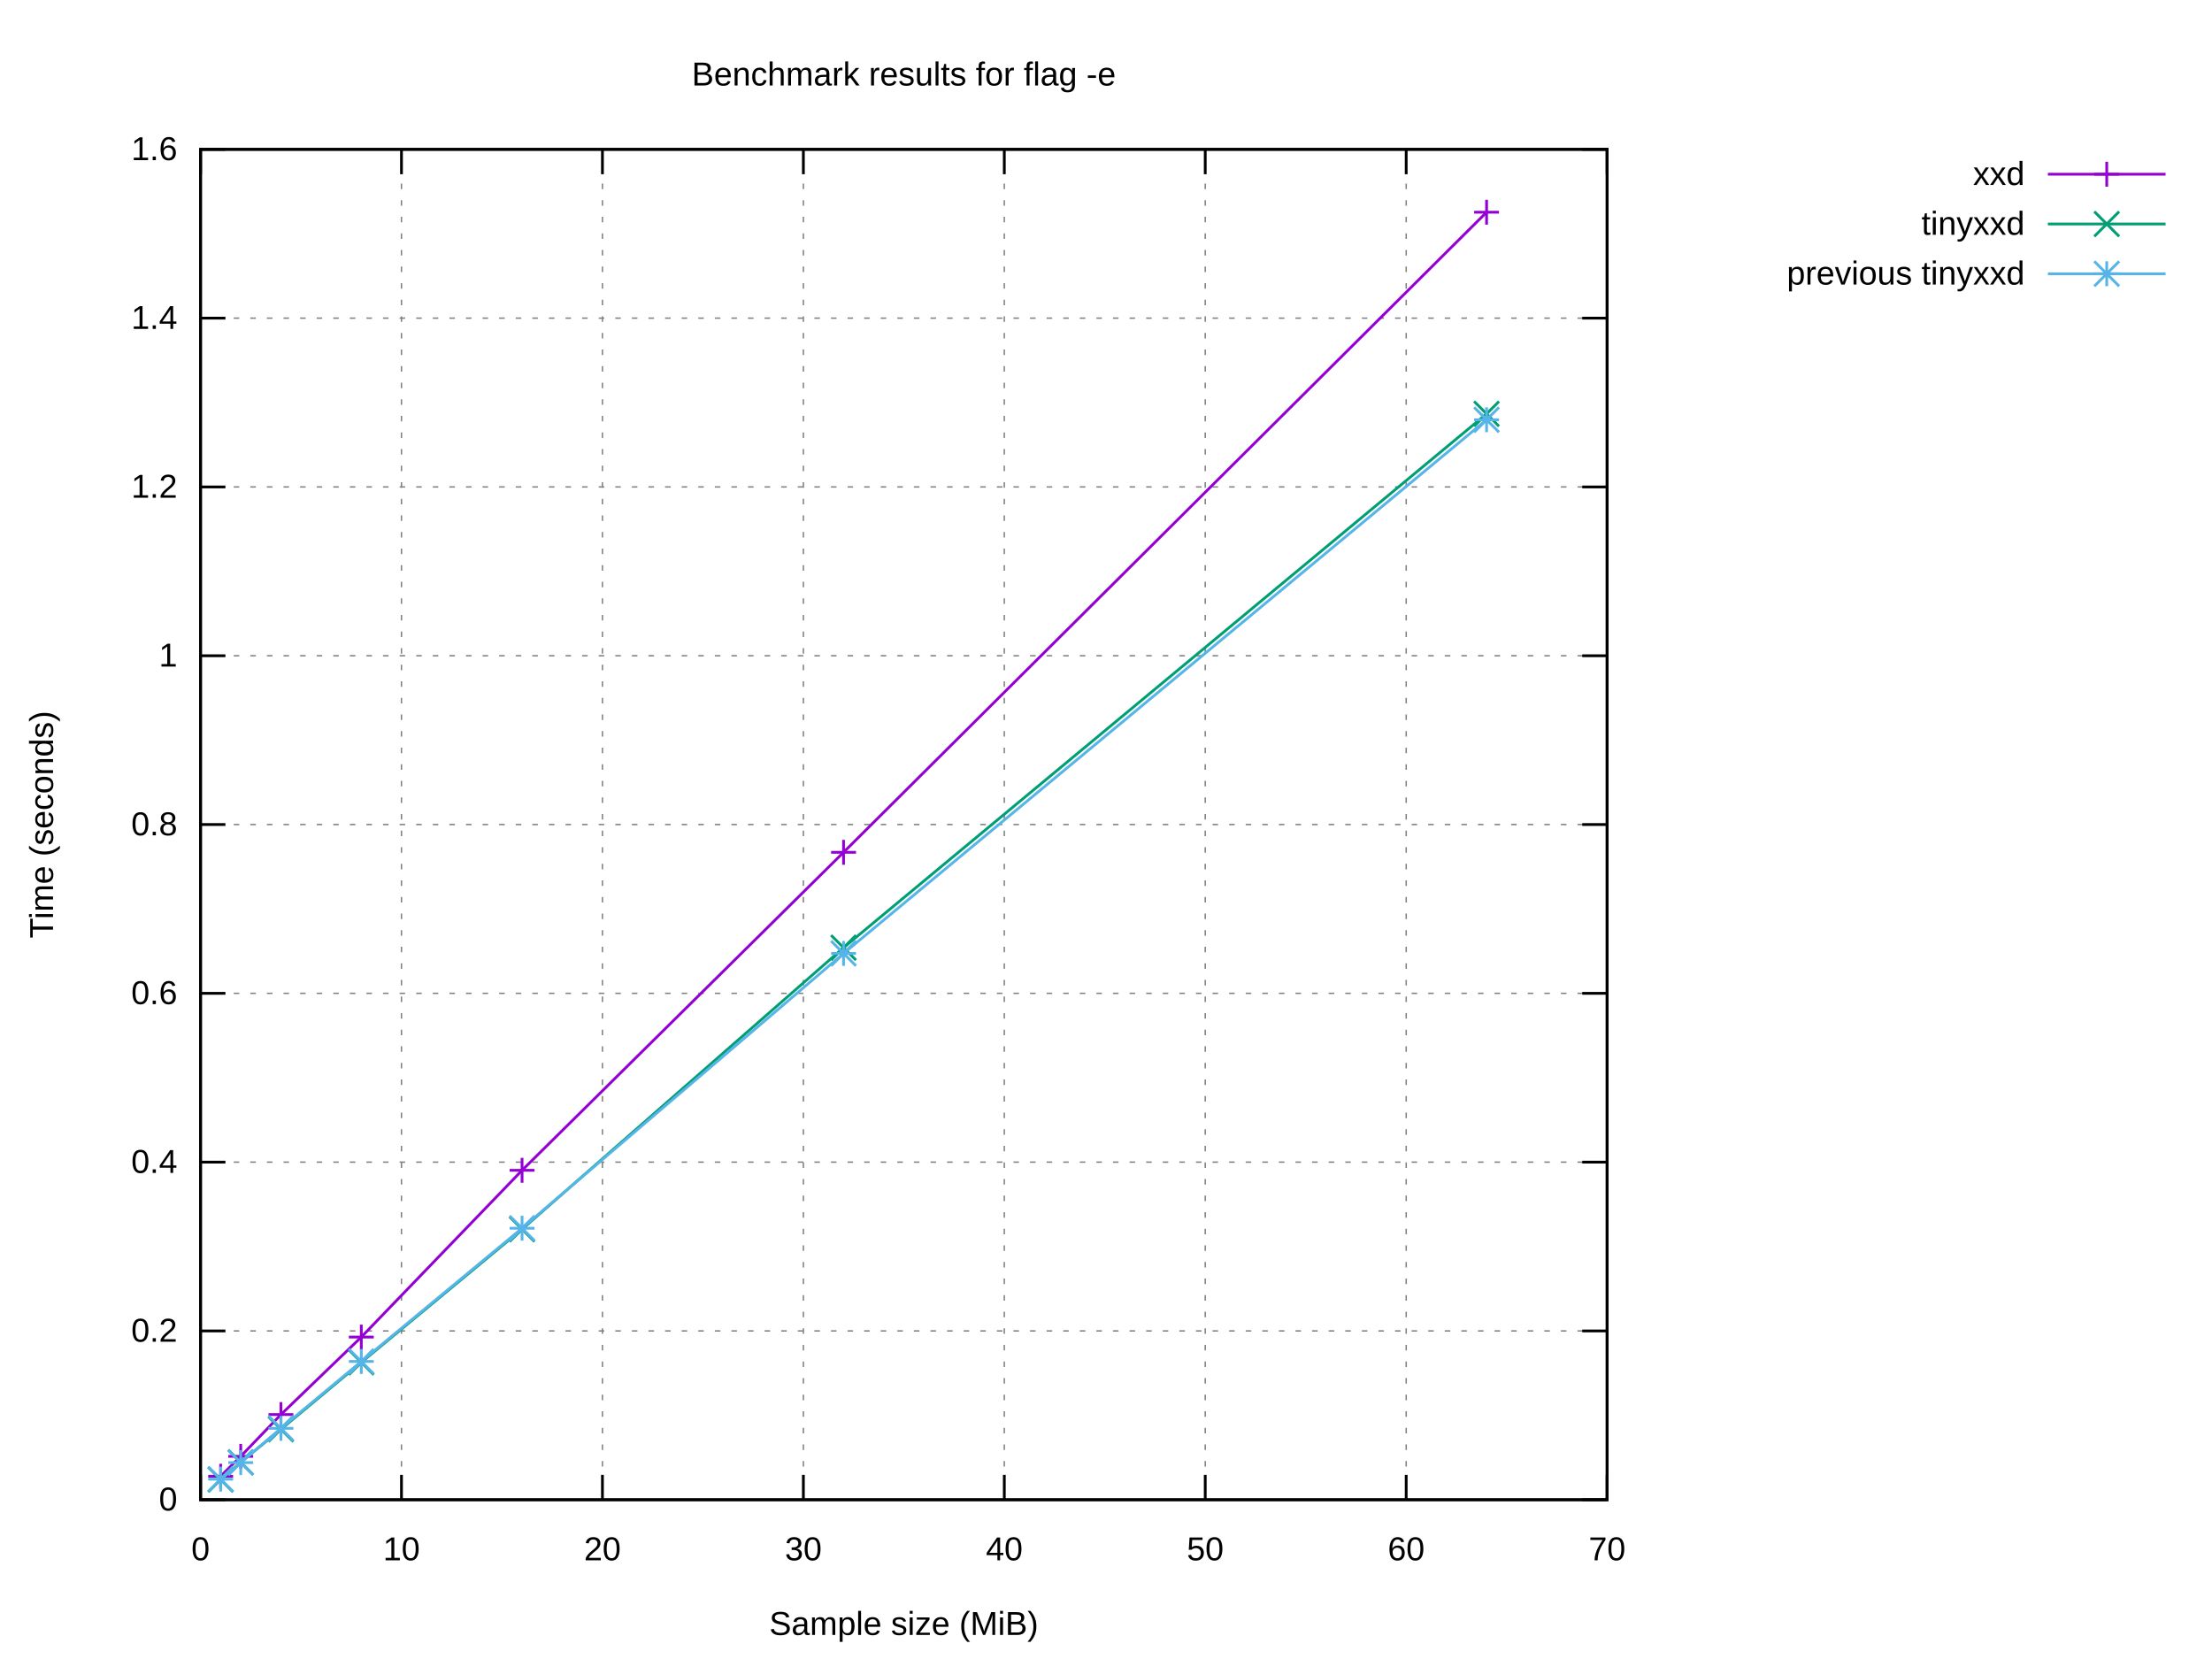
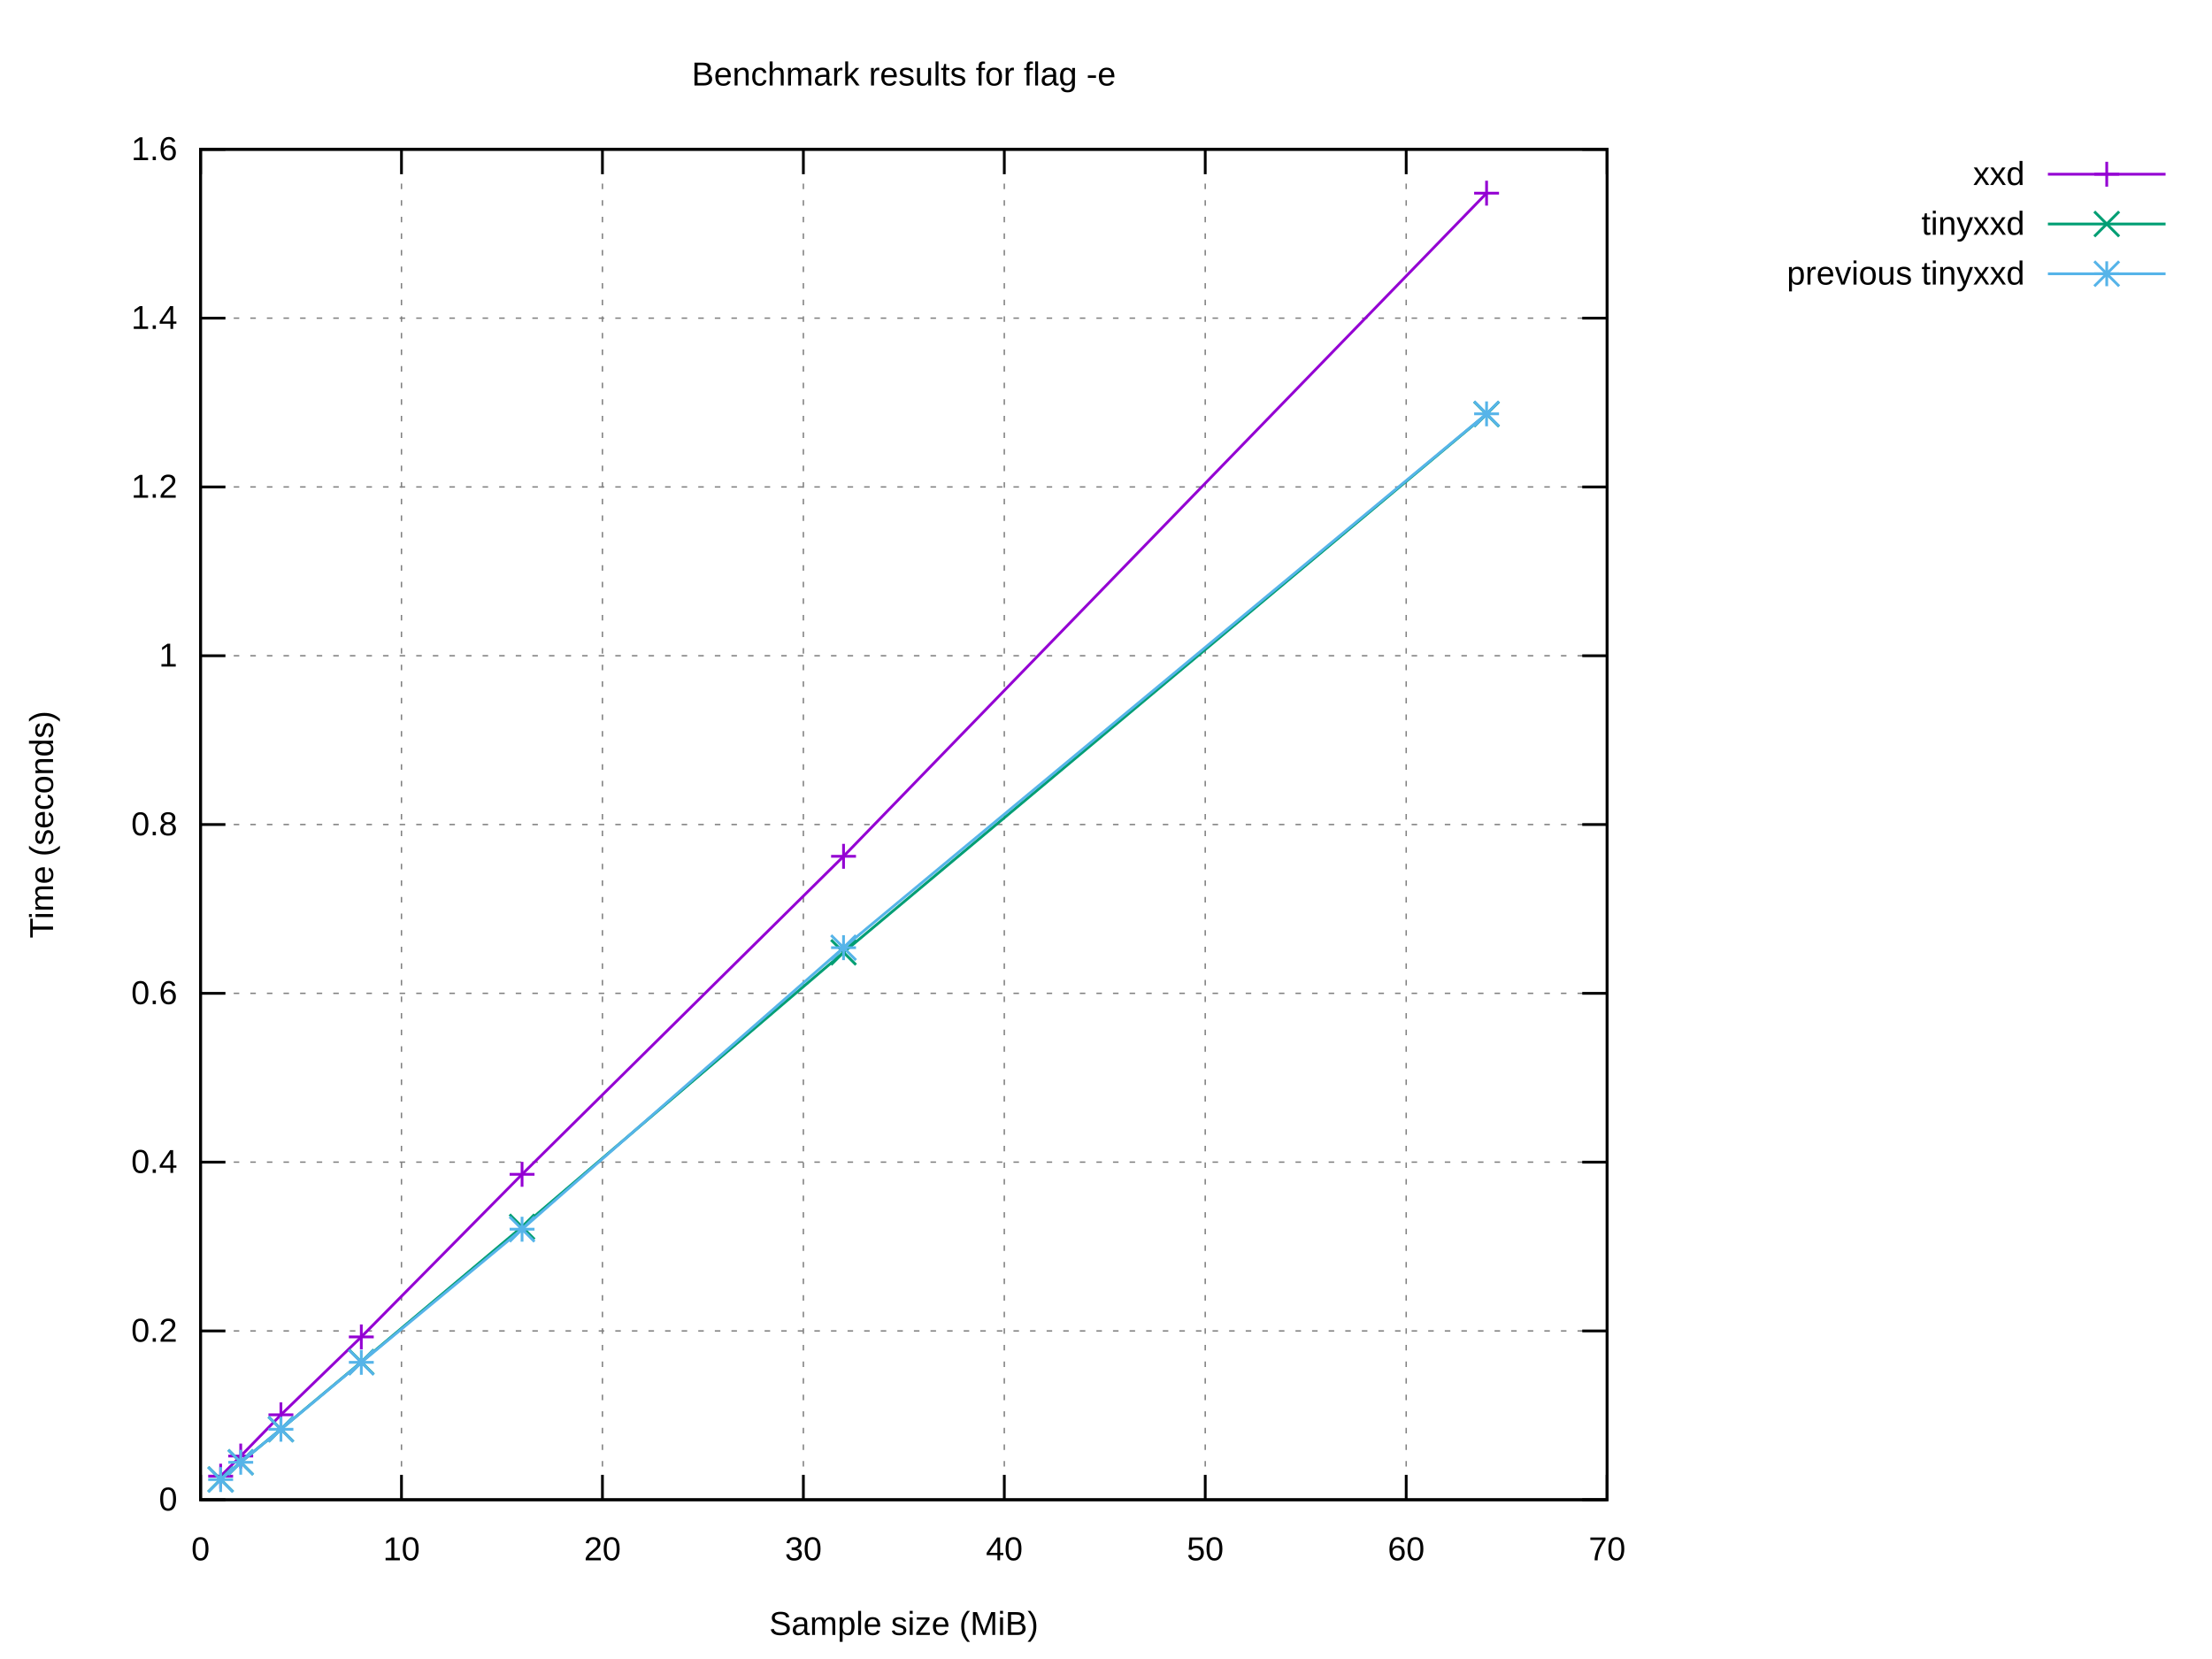
<svg xmlns="http://www.w3.org/2000/svg" xmlns:xlink="http://www.w3.org/1999/xlink" width="800" height="600" viewBox="0 0 800 600">
  <g id="gnuplot_canvas">
    <rect x="0" y="0" width="800" height="600" fill="#ffffff" />
    <defs>
      <circle id="gpDot" r="0.5" stroke-width="0.5" stroke="currentColor" />
      <path id="gpPt0" stroke-width="0.222" stroke="currentColor" d="M-1,0 h2 M0,-1 v2" />
      <path id="gpPt1" stroke-width="0.222" stroke="currentColor" d="M-1,-1 L1,1 M1,-1 L-1,1" />
      <path id="gpPt2" stroke-width="0.222" stroke="currentColor" d="M-1,0 L1,0 M0,-1 L0,1 M-1,-1 L1,1 M-1,1 L1,-1" />
      <rect id="gpPt3" stroke-width="0.222" stroke="currentColor" x="-1" y="-1" width="2" height="2" />
      <rect id="gpPt4" stroke-width="0.222" stroke="currentColor" fill="currentColor" x="-1" y="-1" width="2" height="2" />
      <circle id="gpPt5" stroke-width="0.222" stroke="currentColor" cx="0" cy="0" r="1" />
      <use xlink:href="#gpPt5" id="gpPt6" fill="currentColor" stroke="none" />
      <path id="gpPt7" stroke-width="0.222" stroke="currentColor" d="M0,-1.33 L-1.33,0.67 L1.33,0.67 z" />
      <use xlink:href="#gpPt7" id="gpPt8" fill="currentColor" stroke="none" />
      <use xlink:href="#gpPt7" id="gpPt9" stroke="currentColor" transform="rotate(180)" />
      <use xlink:href="#gpPt9" id="gpPt10" fill="currentColor" stroke="none" />
      <use xlink:href="#gpPt3" id="gpPt11" stroke="currentColor" transform="rotate(45)" />
      <use xlink:href="#gpPt11" id="gpPt12" fill="currentColor" stroke="none" />
      <path id="gpPt13" stroke-width="0.222" stroke="currentColor" d="M0,1.330 L1.265,0.411 L0.782,-1.067 L-0.782,-1.076 L-1.265,0.411 z" />
      <use xlink:href="#gpPt13" id="gpPt14" fill="currentColor" stroke="none" />
      <filter id="textbox" filterUnits="objectBoundingBox" x="0" y="0" height="1" width="1">
        <feFlood flood-color="#FFFFFF" flood-opacity="1" result="bgnd" />
        <feComposite in="SourceGraphic" in2="bgnd" operator="atop" />
      </filter>
      <filter id="greybox" filterUnits="objectBoundingBox" x="0" y="0" height="1" width="1">
        <feFlood flood-color="lightgrey" flood-opacity="1" result="grey" />
        <feComposite in="SourceGraphic" in2="grey" operator="atop" />
      </filter>
    </defs>
    <g fill="none" color="#FFFFFF" stroke="currentColor" stroke-width="1.00" stroke-linecap="butt" stroke-linejoin="miter">
</g>
    <g fill="none" color="black" stroke="currentColor" stroke-width="1.00" stroke-linecap="butt" stroke-linejoin="miter">
</g>
    <g fill="none" color="black" stroke="black" stroke-width="0.50" stroke-linecap="butt" stroke-linejoin="miter">
</g>
    <g fill="none" color="gray" stroke="currentColor" stroke-width="0.50" stroke-linecap="butt" stroke-linejoin="miter">
      <path stroke="gray" stroke-dasharray="2,4" class="gridline" d="M72.53,542.40 L581.24,542.40  " />
    </g>
    <g fill="none" color="gray" stroke="gray" stroke-width="1.00" stroke-linecap="butt" stroke-linejoin="miter">
</g>
    <g fill="none" color="black" stroke="currentColor" stroke-width="1.00" stroke-linecap="butt" stroke-linejoin="miter">
      <path stroke="black" d="M72.53,542.40 L81.53,542.40 M581.24,542.40 L572.24,542.40  " />
      <g transform="translate(64.14,546.30)" stroke="none" fill="black" font-family="Arial" font-size="12.00" text-anchor="end">
        <text>
          <tspan font-family="Arial"> 0</tspan>
        </text>
      </g>
    </g>
    <g fill="none" color="black" stroke="currentColor" stroke-width="1.00" stroke-linecap="butt" stroke-linejoin="miter">
</g>
    <g fill="none" color="black" stroke="black" stroke-width="0.50" stroke-linecap="butt" stroke-linejoin="miter">
</g>
    <g fill="none" color="gray" stroke="currentColor" stroke-width="0.50" stroke-linecap="butt" stroke-linejoin="miter">
      <path stroke="gray" stroke-dasharray="2,4" class="gridline" d="M72.53,481.35 L581.24,481.35  " />
    </g>
    <g fill="none" color="gray" stroke="gray" stroke-width="1.00" stroke-linecap="butt" stroke-linejoin="miter">
</g>
    <g fill="none" color="black" stroke="currentColor" stroke-width="1.00" stroke-linecap="butt" stroke-linejoin="miter">
      <path stroke="black" d="M72.53,481.35 L81.53,481.35 M581.24,481.35 L572.24,481.35  " />
      <g transform="translate(64.14,485.25)" stroke="none" fill="black" font-family="Arial" font-size="12.00" text-anchor="end">
        <text>
          <tspan font-family="Arial"> 0.2</tspan>
        </text>
      </g>
    </g>
    <g fill="none" color="black" stroke="currentColor" stroke-width="1.00" stroke-linecap="butt" stroke-linejoin="miter">
</g>
    <g fill="none" color="black" stroke="black" stroke-width="0.50" stroke-linecap="butt" stroke-linejoin="miter">
</g>
    <g fill="none" color="gray" stroke="currentColor" stroke-width="0.50" stroke-linecap="butt" stroke-linejoin="miter">
      <path stroke="gray" stroke-dasharray="2,4" class="gridline" d="M72.53,420.30 L581.24,420.30  " />
    </g>
    <g fill="none" color="gray" stroke="gray" stroke-width="1.00" stroke-linecap="butt" stroke-linejoin="miter">
</g>
    <g fill="none" color="black" stroke="currentColor" stroke-width="1.00" stroke-linecap="butt" stroke-linejoin="miter">
      <path stroke="black" d="M72.53,420.30 L81.53,420.30 M581.24,420.30 L572.24,420.30  " />
      <g transform="translate(64.14,424.20)" stroke="none" fill="black" font-family="Arial" font-size="12.00" text-anchor="end">
        <text>
          <tspan font-family="Arial"> 0.4</tspan>
        </text>
      </g>
    </g>
    <g fill="none" color="black" stroke="currentColor" stroke-width="1.00" stroke-linecap="butt" stroke-linejoin="miter">
</g>
    <g fill="none" color="black" stroke="black" stroke-width="0.50" stroke-linecap="butt" stroke-linejoin="miter">
</g>
    <g fill="none" color="gray" stroke="currentColor" stroke-width="0.50" stroke-linecap="butt" stroke-linejoin="miter">
      <path stroke="gray" stroke-dasharray="2,4" class="gridline" d="M72.53,359.25 L581.24,359.25  " />
    </g>
    <g fill="none" color="gray" stroke="gray" stroke-width="1.00" stroke-linecap="butt" stroke-linejoin="miter">
</g>
    <g fill="none" color="black" stroke="currentColor" stroke-width="1.00" stroke-linecap="butt" stroke-linejoin="miter">
      <path stroke="black" d="M72.53,359.25 L81.53,359.25 M581.24,359.25 L572.24,359.25  " />
      <g transform="translate(64.14,363.15)" stroke="none" fill="black" font-family="Arial" font-size="12.00" text-anchor="end">
        <text>
          <tspan font-family="Arial"> 0.6</tspan>
        </text>
      </g>
    </g>
    <g fill="none" color="black" stroke="currentColor" stroke-width="1.00" stroke-linecap="butt" stroke-linejoin="miter">
</g>
    <g fill="none" color="black" stroke="black" stroke-width="0.50" stroke-linecap="butt" stroke-linejoin="miter">
</g>
    <g fill="none" color="gray" stroke="currentColor" stroke-width="0.50" stroke-linecap="butt" stroke-linejoin="miter">
      <path stroke="gray" stroke-dasharray="2,4" class="gridline" d="M72.53,298.20 L581.24,298.20  " />
    </g>
    <g fill="none" color="gray" stroke="gray" stroke-width="1.00" stroke-linecap="butt" stroke-linejoin="miter">
</g>
    <g fill="none" color="black" stroke="currentColor" stroke-width="1.00" stroke-linecap="butt" stroke-linejoin="miter">
      <path stroke="black" d="M72.53,298.20 L81.53,298.20 M581.24,298.20 L572.24,298.20  " />
      <g transform="translate(64.14,302.10)" stroke="none" fill="black" font-family="Arial" font-size="12.00" text-anchor="end">
        <text>
          <tspan font-family="Arial"> 0.8</tspan>
        </text>
      </g>
    </g>
    <g fill="none" color="black" stroke="currentColor" stroke-width="1.00" stroke-linecap="butt" stroke-linejoin="miter">
</g>
    <g fill="none" color="black" stroke="black" stroke-width="0.50" stroke-linecap="butt" stroke-linejoin="miter">
</g>
    <g fill="none" color="gray" stroke="currentColor" stroke-width="0.50" stroke-linecap="butt" stroke-linejoin="miter">
      <path stroke="gray" stroke-dasharray="2,4" class="gridline" d="M72.53,237.16 L581.24,237.16  " />
    </g>
    <g fill="none" color="gray" stroke="gray" stroke-width="1.00" stroke-linecap="butt" stroke-linejoin="miter">
</g>
    <g fill="none" color="black" stroke="currentColor" stroke-width="1.00" stroke-linecap="butt" stroke-linejoin="miter">
      <path stroke="black" d="M72.53,237.16 L81.53,237.16 M581.24,237.16 L572.24,237.16  " />
      <g transform="translate(64.14,241.06)" stroke="none" fill="black" font-family="Arial" font-size="12.00" text-anchor="end">
        <text>
          <tspan font-family="Arial"> 1</tspan>
        </text>
      </g>
    </g>
    <g fill="none" color="black" stroke="currentColor" stroke-width="1.00" stroke-linecap="butt" stroke-linejoin="miter">
</g>
    <g fill="none" color="black" stroke="black" stroke-width="0.50" stroke-linecap="butt" stroke-linejoin="miter">
</g>
    <g fill="none" color="gray" stroke="currentColor" stroke-width="0.50" stroke-linecap="butt" stroke-linejoin="miter">
      <path stroke="gray" stroke-dasharray="2,4" class="gridline" d="M72.53,176.11 L581.24,176.11  " />
    </g>
    <g fill="none" color="gray" stroke="gray" stroke-width="1.00" stroke-linecap="butt" stroke-linejoin="miter">
</g>
    <g fill="none" color="black" stroke="currentColor" stroke-width="1.00" stroke-linecap="butt" stroke-linejoin="miter">
      <path stroke="black" d="M72.53,176.11 L81.53,176.11 M581.24,176.11 L572.24,176.11  " />
      <g transform="translate(64.14,180.01)" stroke="none" fill="black" font-family="Arial" font-size="12.00" text-anchor="end">
        <text>
          <tspan font-family="Arial"> 1.2</tspan>
        </text>
      </g>
    </g>
    <g fill="none" color="black" stroke="currentColor" stroke-width="1.00" stroke-linecap="butt" stroke-linejoin="miter">
</g>
    <g fill="none" color="black" stroke="black" stroke-width="0.50" stroke-linecap="butt" stroke-linejoin="miter">
</g>
    <g fill="none" color="gray" stroke="currentColor" stroke-width="0.50" stroke-linecap="butt" stroke-linejoin="miter">
      <path stroke="gray" stroke-dasharray="2,4" class="gridline" d="M72.53,115.06 L581.24,115.06  " />
    </g>
    <g fill="none" color="gray" stroke="gray" stroke-width="1.00" stroke-linecap="butt" stroke-linejoin="miter">
</g>
    <g fill="none" color="black" stroke="currentColor" stroke-width="1.00" stroke-linecap="butt" stroke-linejoin="miter">
      <path stroke="black" d="M72.53,115.06 L81.53,115.06 M581.24,115.06 L572.24,115.06  " />
      <g transform="translate(64.14,118.96)" stroke="none" fill="black" font-family="Arial" font-size="12.00" text-anchor="end">
        <text>
          <tspan font-family="Arial"> 1.4</tspan>
        </text>
      </g>
    </g>
    <g fill="none" color="black" stroke="currentColor" stroke-width="1.00" stroke-linecap="butt" stroke-linejoin="miter">
</g>
    <g fill="none" color="black" stroke="black" stroke-width="0.50" stroke-linecap="butt" stroke-linejoin="miter">
</g>
    <g fill="none" color="gray" stroke="currentColor" stroke-width="0.50" stroke-linecap="butt" stroke-linejoin="miter">
      <path stroke="gray" stroke-dasharray="2,4" class="gridline" d="M72.53,54.01 L581.24,54.01  " />
    </g>
    <g fill="none" color="gray" stroke="gray" stroke-width="1.00" stroke-linecap="butt" stroke-linejoin="miter">
</g>
    <g fill="none" color="black" stroke="currentColor" stroke-width="1.00" stroke-linecap="butt" stroke-linejoin="miter">
      <path stroke="black" d="M72.53,54.01 L81.53,54.01 M581.24,54.01 L572.24,54.01  " />
      <g transform="translate(64.14,57.91)" stroke="none" fill="black" font-family="Arial" font-size="12.00" text-anchor="end">
        <text>
          <tspan font-family="Arial"> 1.6</tspan>
        </text>
      </g>
    </g>
    <g fill="none" color="black" stroke="currentColor" stroke-width="1.00" stroke-linecap="butt" stroke-linejoin="miter">
</g>
    <g fill="none" color="black" stroke="black" stroke-width="0.50" stroke-linecap="butt" stroke-linejoin="miter">
</g>
    <g fill="none" color="gray" stroke="currentColor" stroke-width="0.50" stroke-linecap="butt" stroke-linejoin="miter">
      <path stroke="gray" stroke-dasharray="2,4" class="gridline" d="M72.53,542.40 L72.53,54.01  " />
    </g>
    <g fill="none" color="gray" stroke="gray" stroke-width="1.00" stroke-linecap="butt" stroke-linejoin="miter">
</g>
    <g fill="none" color="black" stroke="currentColor" stroke-width="1.00" stroke-linecap="butt" stroke-linejoin="miter">
      <path stroke="black" d="M72.53,542.40 L72.53,533.40 M72.53,54.01 L72.53,63.01  " />
      <g transform="translate(72.53,564.30)" stroke="none" fill="black" font-family="Arial" font-size="12.00" text-anchor="middle">
        <text>
          <tspan font-family="Arial"> 0</tspan>
        </text>
      </g>
    </g>
    <g fill="none" color="black" stroke="currentColor" stroke-width="1.00" stroke-linecap="butt" stroke-linejoin="miter">
</g>
    <g fill="none" color="black" stroke="black" stroke-width="0.50" stroke-linecap="butt" stroke-linejoin="miter">
</g>
    <g fill="none" color="gray" stroke="currentColor" stroke-width="0.50" stroke-linecap="butt" stroke-linejoin="miter">
      <path stroke="gray" stroke-dasharray="2,4" class="gridline" d="M145.20,542.40 L145.20,54.01  " />
    </g>
    <g fill="none" color="gray" stroke="gray" stroke-width="1.00" stroke-linecap="butt" stroke-linejoin="miter">
</g>
    <g fill="none" color="black" stroke="currentColor" stroke-width="1.00" stroke-linecap="butt" stroke-linejoin="miter">
      <path stroke="black" d="M145.20,542.40 L145.20,533.40 M145.20,54.01 L145.20,63.01  " />
      <g transform="translate(145.20,564.30)" stroke="none" fill="black" font-family="Arial" font-size="12.00" text-anchor="middle">
        <text>
          <tspan font-family="Arial"> 10</tspan>
        </text>
      </g>
    </g>
    <g fill="none" color="black" stroke="currentColor" stroke-width="1.00" stroke-linecap="butt" stroke-linejoin="miter">
</g>
    <g fill="none" color="black" stroke="black" stroke-width="0.50" stroke-linecap="butt" stroke-linejoin="miter">
</g>
    <g fill="none" color="gray" stroke="currentColor" stroke-width="0.50" stroke-linecap="butt" stroke-linejoin="miter">
      <path stroke="gray" stroke-dasharray="2,4" class="gridline" d="M217.88,542.40 L217.88,54.01  " />
    </g>
    <g fill="none" color="gray" stroke="gray" stroke-width="1.00" stroke-linecap="butt" stroke-linejoin="miter">
</g>
    <g fill="none" color="black" stroke="currentColor" stroke-width="1.00" stroke-linecap="butt" stroke-linejoin="miter">
      <path stroke="black" d="M217.88,542.40 L217.88,533.40 M217.88,54.01 L217.88,63.01  " />
      <g transform="translate(217.88,564.30)" stroke="none" fill="black" font-family="Arial" font-size="12.00" text-anchor="middle">
        <text>
          <tspan font-family="Arial"> 20</tspan>
        </text>
      </g>
    </g>
    <g fill="none" color="black" stroke="currentColor" stroke-width="1.00" stroke-linecap="butt" stroke-linejoin="miter">
</g>
    <g fill="none" color="black" stroke="black" stroke-width="0.50" stroke-linecap="butt" stroke-linejoin="miter">
</g>
    <g fill="none" color="gray" stroke="currentColor" stroke-width="0.50" stroke-linecap="butt" stroke-linejoin="miter">
      <path stroke="gray" stroke-dasharray="2,4" class="gridline" d="M290.55,542.40 L290.55,54.01  " />
    </g>
    <g fill="none" color="gray" stroke="gray" stroke-width="1.00" stroke-linecap="butt" stroke-linejoin="miter">
</g>
    <g fill="none" color="black" stroke="currentColor" stroke-width="1.00" stroke-linecap="butt" stroke-linejoin="miter">
      <path stroke="black" d="M290.55,542.40 L290.55,533.40 M290.55,54.01 L290.55,63.01  " />
      <g transform="translate(290.55,564.30)" stroke="none" fill="black" font-family="Arial" font-size="12.00" text-anchor="middle">
        <text>
          <tspan font-family="Arial"> 30</tspan>
        </text>
      </g>
    </g>
    <g fill="none" color="black" stroke="currentColor" stroke-width="1.00" stroke-linecap="butt" stroke-linejoin="miter">
</g>
    <g fill="none" color="black" stroke="black" stroke-width="0.50" stroke-linecap="butt" stroke-linejoin="miter">
</g>
    <g fill="none" color="gray" stroke="currentColor" stroke-width="0.50" stroke-linecap="butt" stroke-linejoin="miter">
      <path stroke="gray" stroke-dasharray="2,4" class="gridline" d="M363.22,542.40 L363.22,54.01  " />
    </g>
    <g fill="none" color="gray" stroke="gray" stroke-width="1.00" stroke-linecap="butt" stroke-linejoin="miter">
</g>
    <g fill="none" color="black" stroke="currentColor" stroke-width="1.00" stroke-linecap="butt" stroke-linejoin="miter">
      <path stroke="black" d="M363.22,542.40 L363.22,533.40 M363.22,54.01 L363.22,63.01  " />
      <g transform="translate(363.22,564.30)" stroke="none" fill="black" font-family="Arial" font-size="12.00" text-anchor="middle">
        <text>
          <tspan font-family="Arial"> 40</tspan>
        </text>
      </g>
    </g>
    <g fill="none" color="black" stroke="currentColor" stroke-width="1.00" stroke-linecap="butt" stroke-linejoin="miter">
</g>
    <g fill="none" color="black" stroke="black" stroke-width="0.50" stroke-linecap="butt" stroke-linejoin="miter">
</g>
    <g fill="none" color="gray" stroke="currentColor" stroke-width="0.50" stroke-linecap="butt" stroke-linejoin="miter">
      <path stroke="gray" stroke-dasharray="2,4" class="gridline" d="M435.89,542.40 L435.89,54.01  " />
    </g>
    <g fill="none" color="gray" stroke="gray" stroke-width="1.00" stroke-linecap="butt" stroke-linejoin="miter">
</g>
    <g fill="none" color="black" stroke="currentColor" stroke-width="1.00" stroke-linecap="butt" stroke-linejoin="miter">
      <path stroke="black" d="M435.89,542.40 L435.89,533.40 M435.89,54.01 L435.89,63.01  " />
      <g transform="translate(435.89,564.30)" stroke="none" fill="black" font-family="Arial" font-size="12.00" text-anchor="middle">
        <text>
          <tspan font-family="Arial"> 50</tspan>
        </text>
      </g>
    </g>
    <g fill="none" color="black" stroke="currentColor" stroke-width="1.00" stroke-linecap="butt" stroke-linejoin="miter">
</g>
    <g fill="none" color="black" stroke="black" stroke-width="0.50" stroke-linecap="butt" stroke-linejoin="miter">
</g>
    <g fill="none" color="gray" stroke="currentColor" stroke-width="0.50" stroke-linecap="butt" stroke-linejoin="miter">
      <path stroke="gray" stroke-dasharray="2,4" class="gridline" d="M508.57,542.40 L508.57,54.01  " />
    </g>
    <g fill="none" color="gray" stroke="gray" stroke-width="1.00" stroke-linecap="butt" stroke-linejoin="miter">
</g>
    <g fill="none" color="black" stroke="currentColor" stroke-width="1.00" stroke-linecap="butt" stroke-linejoin="miter">
      <path stroke="black" d="M508.57,542.40 L508.57,533.40 M508.57,54.01 L508.57,63.01  " />
      <g transform="translate(508.57,564.30)" stroke="none" fill="black" font-family="Arial" font-size="12.00" text-anchor="middle">
        <text>
          <tspan font-family="Arial"> 60</tspan>
        </text>
      </g>
    </g>
    <g fill="none" color="black" stroke="currentColor" stroke-width="1.00" stroke-linecap="butt" stroke-linejoin="miter">
</g>
    <g fill="none" color="black" stroke="black" stroke-width="0.50" stroke-linecap="butt" stroke-linejoin="miter">
</g>
    <g fill="none" color="gray" stroke="currentColor" stroke-width="0.50" stroke-linecap="butt" stroke-linejoin="miter">
      <path stroke="gray" stroke-dasharray="2,4" class="gridline" d="M581.24,542.40 L581.24,54.01  " />
    </g>
    <g fill="none" color="gray" stroke="gray" stroke-width="1.00" stroke-linecap="butt" stroke-linejoin="miter">
</g>
    <g fill="none" color="black" stroke="currentColor" stroke-width="1.00" stroke-linecap="butt" stroke-linejoin="miter">
      <path stroke="black" d="M581.24,542.40 L581.24,533.40 M581.24,54.01 L581.24,63.01  " />
      <g transform="translate(581.24,564.30)" stroke="none" fill="black" font-family="Arial" font-size="12.00" text-anchor="middle">
        <text>
          <tspan font-family="Arial"> 70</tspan>
        </text>
      </g>
    </g>
    <g fill="none" color="black" stroke="currentColor" stroke-width="1.00" stroke-linecap="butt" stroke-linejoin="miter">
</g>
    <g fill="none" color="black" stroke="currentColor" stroke-width="1.00" stroke-linecap="butt" stroke-linejoin="miter">
      <path stroke="black" d="M72.53,54.01 L72.53,542.40 L581.24,542.40 L581.24,54.01 L72.53,54.01 Z  " />
    </g>
    <g fill="none" color="black" stroke="currentColor" stroke-width="1.00" stroke-linecap="butt" stroke-linejoin="miter">
</g>
    <g id="gnuplot_plot_1">
      <g fill="none" color="black" stroke="currentColor" stroke-width="1.00" stroke-linecap="butt" stroke-linejoin="miter">
        <g transform="translate(732.26,66.91)" stroke="none" fill="black" font-family="Arial" font-size="12.00" text-anchor="end">
          <text>
            <tspan font-family="Arial">xxd</tspan>
          </text>
        </g>
      </g>
      <g fill="none" color="black" stroke="currentColor" stroke-width="1.00" stroke-linecap="butt" stroke-linejoin="miter">
-         <path stroke="rgb(148,   0, 211)" d="M740.65,63.01 L783.21,63.01 M537.64,76.75 L305.08,308.25 L188.81,423.26 L130.67,483.57 L101.60,511.59 L87.06,526.71   L79.80,533.90  " />
-         <use xlink:href="#gpPt0" transform="translate(537.64,76.75) scale(4.50)" color="rgb(148,   0, 211)" />
-         <use xlink:href="#gpPt0" transform="translate(305.08,308.25) scale(4.50)" color="rgb(148,   0, 211)" />
-         <use xlink:href="#gpPt0" transform="translate(188.81,423.26) scale(4.50)" color="rgb(148,   0, 211)" />
-         <use xlink:href="#gpPt0" transform="translate(130.67,483.57) scale(4.50)" color="rgb(148,   0, 211)" />
-         <use xlink:href="#gpPt0" transform="translate(101.60,511.59) scale(4.50)" color="rgb(148,   0, 211)" />
-         <use xlink:href="#gpPt0" transform="translate(87.06,526.71) scale(4.50)" color="rgb(148,   0, 211)" />
-         <use xlink:href="#gpPt0" transform="translate(79.80,533.90) scale(4.50)" color="rgb(148,   0, 211)" />
+         <path stroke="rgb(148,   0, 211)" d="M740.65,63.01 L783.21,63.01 M537.64,69.86 L305.08,309.69 L188.81,424.71 L130.67,483.51 L101.60,511.68 L87.06,526.60   L79.80,533.87  " />
+         <use xlink:href="#gpPt0" transform="translate(537.64,69.86) scale(4.50)" color="rgb(148,   0, 211)" />
+         <use xlink:href="#gpPt0" transform="translate(305.08,309.69) scale(4.50)" color="rgb(148,   0, 211)" />
+         <use xlink:href="#gpPt0" transform="translate(188.81,424.71) scale(4.50)" color="rgb(148,   0, 211)" />
+         <use xlink:href="#gpPt0" transform="translate(130.67,483.51) scale(4.50)" color="rgb(148,   0, 211)" />
+         <use xlink:href="#gpPt0" transform="translate(101.60,511.68) scale(4.50)" color="rgb(148,   0, 211)" />
+         <use xlink:href="#gpPt0" transform="translate(87.06,526.60) scale(4.50)" color="rgb(148,   0, 211)" />
+         <use xlink:href="#gpPt0" transform="translate(79.80,533.87) scale(4.50)" color="rgb(148,   0, 211)" />
        <use xlink:href="#gpPt0" transform="translate(761.93,63.01) scale(4.50)" color="rgb(148,   0, 211)" />
      </g>
    </g>
    <g id="gnuplot_plot_2">
      <g fill="none" color="black" stroke="currentColor" stroke-width="1.00" stroke-linecap="butt" stroke-linejoin="miter">
        <g transform="translate(732.26,84.91)" stroke="none" fill="black" font-family="Arial" font-size="12.00" text-anchor="end">
          <text>
            <tspan font-family="Arial">tinyxxd</tspan>
          </text>
        </g>
      </g>
      <g fill="none" color="black" stroke="currentColor" stroke-width="1.00" stroke-linecap="butt" stroke-linejoin="miter">
-         <path stroke="rgb(  0, 158, 115)" d="M740.65,81.01 L783.21,81.01 M537.64,149.67 L305.08,342.74 L188.81,444.56 L130.67,492.71 L101.60,516.91 L87.06,528.86   L79.80,535.11  " />
-         <use xlink:href="#gpPt1" transform="translate(537.64,149.67) scale(4.50)" color="rgb(  0, 158, 115)" />
-         <use xlink:href="#gpPt1" transform="translate(305.08,342.74) scale(4.50)" color="rgb(  0, 158, 115)" />
-         <use xlink:href="#gpPt1" transform="translate(188.81,444.56) scale(4.50)" color="rgb(  0, 158, 115)" />
-         <use xlink:href="#gpPt1" transform="translate(130.67,492.71) scale(4.50)" color="rgb(  0, 158, 115)" />
-         <use xlink:href="#gpPt1" transform="translate(101.60,516.91) scale(4.50)" color="rgb(  0, 158, 115)" />
-         <use xlink:href="#gpPt1" transform="translate(87.06,528.86) scale(4.50)" color="rgb(  0, 158, 115)" />
-         <use xlink:href="#gpPt1" transform="translate(79.80,535.11) scale(4.50)" color="rgb(  0, 158, 115)" />
+         <path stroke="rgb(  0, 158, 115)" d="M740.65,81.01 L783.21,81.01 M537.64,149.76 L305.08,344.43 L188.81,443.71 L130.67,492.59 L101.60,516.88 L87.06,528.85   L79.80,535.04  " />
+         <use xlink:href="#gpPt1" transform="translate(537.64,149.76) scale(4.50)" color="rgb(  0, 158, 115)" />
+         <use xlink:href="#gpPt1" transform="translate(305.08,344.43) scale(4.50)" color="rgb(  0, 158, 115)" />
+         <use xlink:href="#gpPt1" transform="translate(188.81,443.71) scale(4.50)" color="rgb(  0, 158, 115)" />
+         <use xlink:href="#gpPt1" transform="translate(130.67,492.59) scale(4.50)" color="rgb(  0, 158, 115)" />
+         <use xlink:href="#gpPt1" transform="translate(101.60,516.88) scale(4.50)" color="rgb(  0, 158, 115)" />
+         <use xlink:href="#gpPt1" transform="translate(87.06,528.85) scale(4.50)" color="rgb(  0, 158, 115)" />
+         <use xlink:href="#gpPt1" transform="translate(79.80,535.04) scale(4.50)" color="rgb(  0, 158, 115)" />
        <use xlink:href="#gpPt1" transform="translate(761.93,81.01) scale(4.50)" color="rgb(  0, 158, 115)" />
      </g>
    </g>
    <g id="gnuplot_plot_3">
      <g fill="none" color="black" stroke="currentColor" stroke-width="1.00" stroke-linecap="butt" stroke-linejoin="miter">
        <g transform="translate(732.26,102.91)" stroke="none" fill="black" font-family="Arial" font-size="12.00" text-anchor="end">
          <text>
            <tspan font-family="Arial">previous tinyxxd</tspan>
          </text>
        </g>
      </g>
      <g fill="none" color="black" stroke="currentColor" stroke-width="1.00" stroke-linecap="butt" stroke-linejoin="miter">
-         <path stroke="rgb( 86, 180, 233)" d="M740.65,99.01 L783.21,99.01 M537.64,151.81 L305.08,344.82 L188.81,444.21 L130.67,492.39 L101.60,516.58 L87.06,528.97   L79.80,534.96  " />
-         <use xlink:href="#gpPt2" transform="translate(537.64,151.81) scale(4.50)" color="rgb( 86, 180, 233)" />
-         <use xlink:href="#gpPt2" transform="translate(305.08,344.82) scale(4.50)" color="rgb( 86, 180, 233)" />
-         <use xlink:href="#gpPt2" transform="translate(188.81,444.21) scale(4.50)" color="rgb( 86, 180, 233)" />
-         <use xlink:href="#gpPt2" transform="translate(130.67,492.39) scale(4.50)" color="rgb( 86, 180, 233)" />
-         <use xlink:href="#gpPt2" transform="translate(101.60,516.58) scale(4.50)" color="rgb( 86, 180, 233)" />
-         <use xlink:href="#gpPt2" transform="translate(87.06,528.97) scale(4.50)" color="rgb( 86, 180, 233)" />
-         <use xlink:href="#gpPt2" transform="translate(79.80,534.96) scale(4.50)" color="rgb( 86, 180, 233)" />
+         <path stroke="rgb( 86, 180, 233)" d="M740.65,99.01 L783.21,99.01 M537.64,149.67 L305.08,342.74 L188.81,444.56 L130.67,492.71 L101.60,516.91 L87.06,528.86   L79.80,535.11  " />
+         <use xlink:href="#gpPt2" transform="translate(537.64,149.67) scale(4.50)" color="rgb( 86, 180, 233)" />
+         <use xlink:href="#gpPt2" transform="translate(305.08,342.74) scale(4.50)" color="rgb( 86, 180, 233)" />
+         <use xlink:href="#gpPt2" transform="translate(188.81,444.56) scale(4.50)" color="rgb( 86, 180, 233)" />
+         <use xlink:href="#gpPt2" transform="translate(130.67,492.71) scale(4.50)" color="rgb( 86, 180, 233)" />
+         <use xlink:href="#gpPt2" transform="translate(101.60,516.91) scale(4.50)" color="rgb( 86, 180, 233)" />
+         <use xlink:href="#gpPt2" transform="translate(87.06,528.86) scale(4.50)" color="rgb( 86, 180, 233)" />
+         <use xlink:href="#gpPt2" transform="translate(79.80,535.11) scale(4.50)" color="rgb( 86, 180, 233)" />
        <use xlink:href="#gpPt2" transform="translate(761.93,99.01) scale(4.50)" color="rgb( 86, 180, 233)" />
      </g>
    </g>
    <g fill="none" color="#FFFFFF" stroke="rgb( 86, 180, 233)" stroke-width="2.00" stroke-linecap="butt" stroke-linejoin="miter">
</g>
    <g fill="none" color="black" stroke="currentColor" stroke-width="2.00" stroke-linecap="butt" stroke-linejoin="miter">
</g>
    <g fill="none" color="black" stroke="black" stroke-width="1.00" stroke-linecap="butt" stroke-linejoin="miter">
</g>
    <g fill="none" color="black" stroke="currentColor" stroke-width="1.00" stroke-linecap="butt" stroke-linejoin="miter">
      <path stroke="black" d="M72.53,54.01 L72.53,542.40 L581.24,542.40 L581.24,54.01 L72.53,54.01 Z  " />
      <g transform="translate(19.18,298.21) rotate(270.00)" stroke="none" fill="black" font-family="Arial" font-size="12.00" text-anchor="middle">
        <text>
          <tspan font-family="Arial">Time (seconds)</tspan>
        </text>
      </g>
    </g>
    <g fill="none" color="black" stroke="currentColor" stroke-width="1.00" stroke-linecap="butt" stroke-linejoin="miter">
      <g transform="translate(326.88,591.30)" stroke="none" fill="black" font-family="Arial" font-size="12.00" text-anchor="middle">
        <text>
          <tspan font-family="Arial">Sample size (MiB)</tspan>
        </text>
      </g>
    </g>
    <g fill="none" color="black" stroke="currentColor" stroke-width="1.00" stroke-linecap="butt" stroke-linejoin="miter">
</g>
    <g fill="none" color="black" stroke="currentColor" stroke-width="1.00" stroke-linecap="butt" stroke-linejoin="miter">
      <g transform="translate(326.88,30.91)" stroke="none" fill="black" font-family="Arial" font-size="12.00" text-anchor="middle">
        <text>
          <tspan font-family="Arial">Benchmark results for flag -e</tspan>
        </text>
      </g>
    </g>
    <g fill="none" color="black" stroke="currentColor" stroke-width="1.00" stroke-linecap="butt" stroke-linejoin="miter">
</g>
  </g>
</svg>
